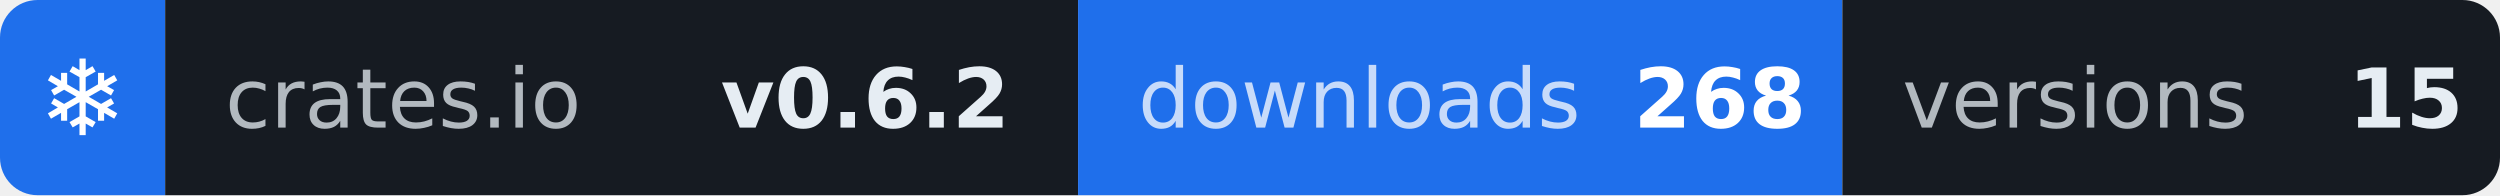
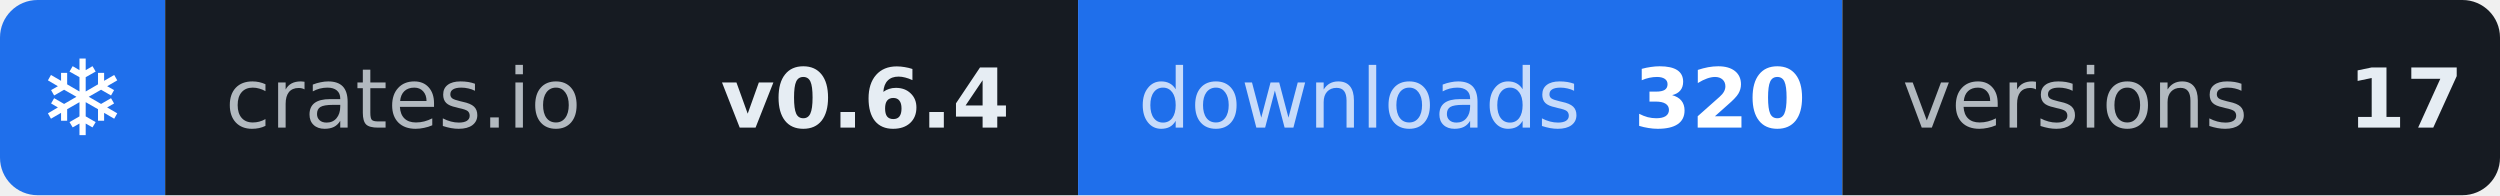
- <svg xmlns="http://www.w3.org/2000/svg" width="333" height="26" viewBox="0 0 333 26" role="img" aria-label="crates.io v0.6.2 downloads 268 versions 15">
+ <svg xmlns="http://www.w3.org/2000/svg" width="333" height="26" viewBox="0 0 333 26" role="img" aria-label="crates.io v0.6.4 downloads 320 versions 17">
  <clipPath id="r">
    <rect width="333" height="26" rx="5" ry="5" />
  </clipPath>
  <g clip-path="url(#r)">
    <rect width="22" height="26" fill="#1f6feb" />
    <text x="11.0" y="18" font-family="Segoe UI Symbol,Verdana,sans-serif" font-size="14" fill="#ffffff" text-anchor="middle">❄</text>
    <rect x="22.0" width="121.6" height="26" fill="#161b22" />
    <text x="30.0" y="17" font-family="Verdana,DejaVu Sans,sans-serif" font-size="11" fill="#e6edf3" opacity="0.75">crates.io</text>
-     <text x="96.0" y="17" font-family="Verdana,DejaVu Sans,sans-serif" font-size="11" font-weight="600" fill="#e6edf3">v0.6.2</text>
+     <text x="96.0" y="17" font-family="Verdana,DejaVu Sans,sans-serif" font-size="11" font-weight="600" fill="#e6edf3">v0.6.4</text>
    <rect x="143.6" width="101.8" height="26" fill="#1f6feb" />
    <text x="151.6" y="17" font-family="Verdana,DejaVu Sans,sans-serif" font-size="11" fill="#ffffff" opacity="0.75">downloads</text>
-     <text x="217.6" y="17" font-family="Verdana,DejaVu Sans,sans-serif" font-size="11" font-weight="600" fill="#ffffff">268</text>
+     <text x="217.6" y="17" font-family="Verdana,DejaVu Sans,sans-serif" font-size="11" font-weight="600" fill="#ffffff">320</text>
    <rect x="245.4" width="88.6" height="26" fill="#161b22" />
    <text x="253.4" y="17" font-family="Verdana,DejaVu Sans,sans-serif" font-size="11" fill="#e6edf3" opacity="0.75">versions</text>
-     <text x="312.8" y="17" font-family="Verdana,DejaVu Sans,sans-serif" font-size="11" font-weight="600" fill="#e6edf3">15</text>
+     <text x="312.8" y="17" font-family="Verdana,DejaVu Sans,sans-serif" font-size="11" font-weight="600" fill="#e6edf3">17</text>
  </g>
</svg>
